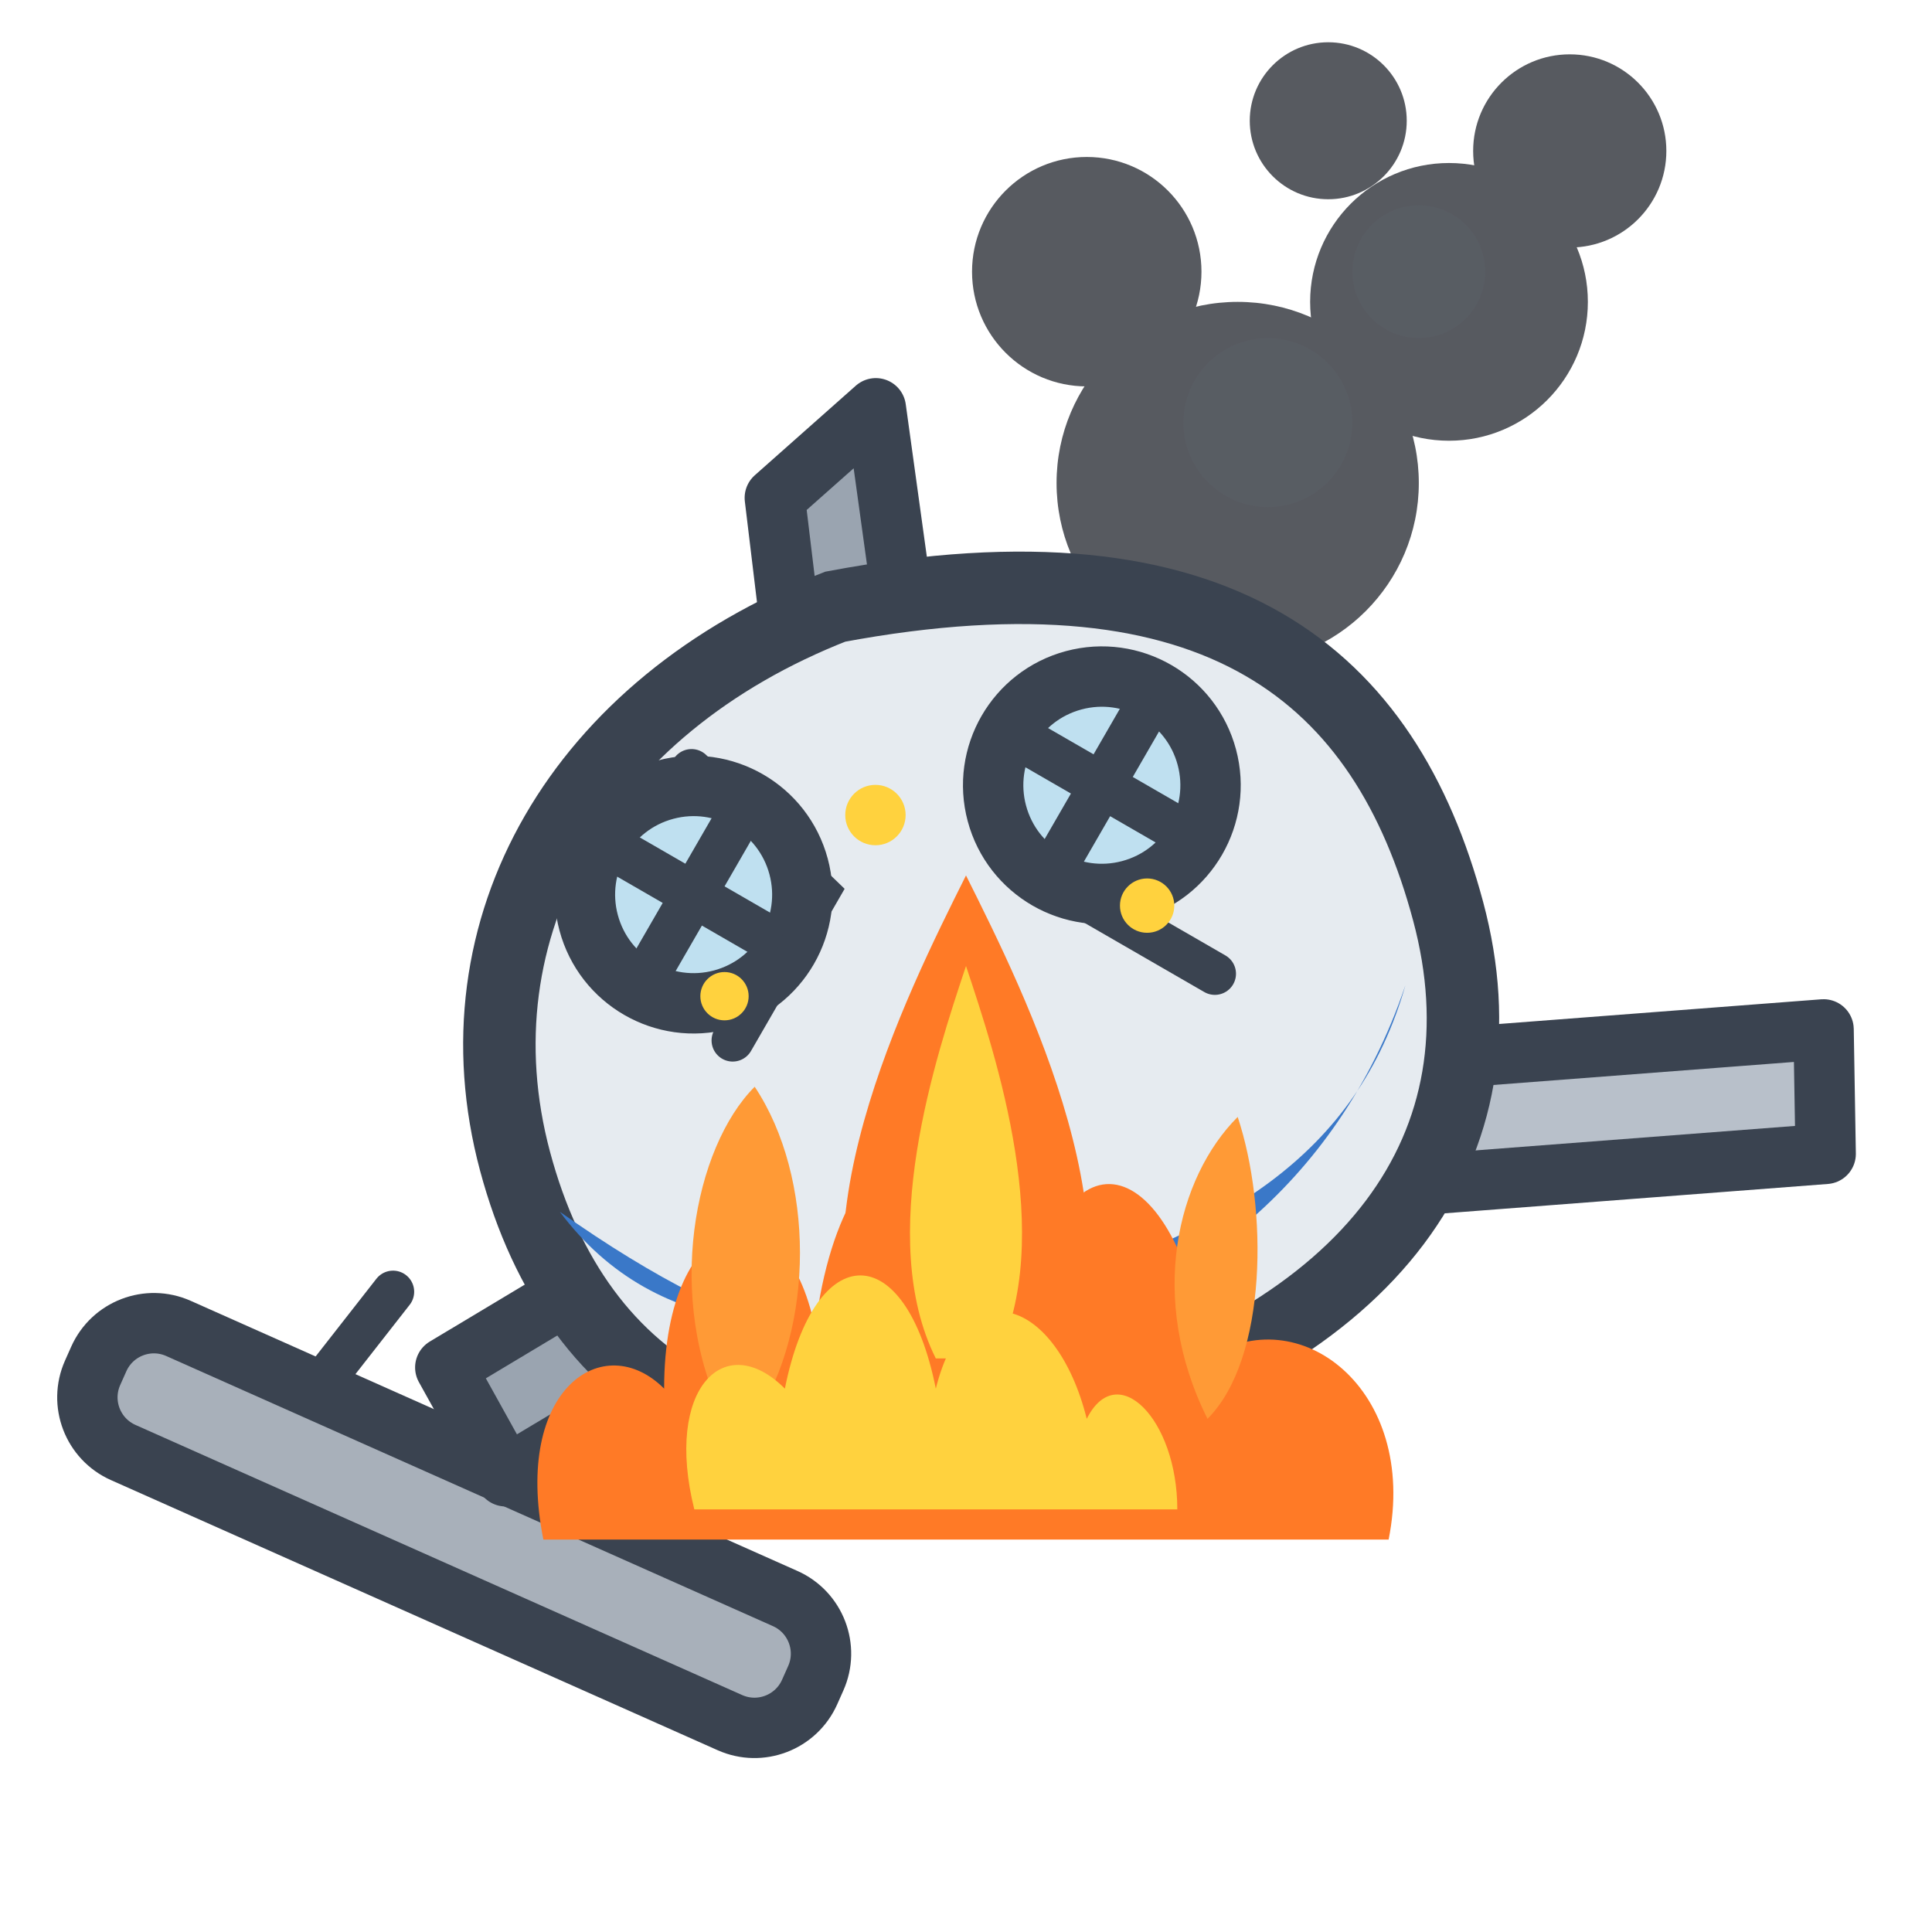
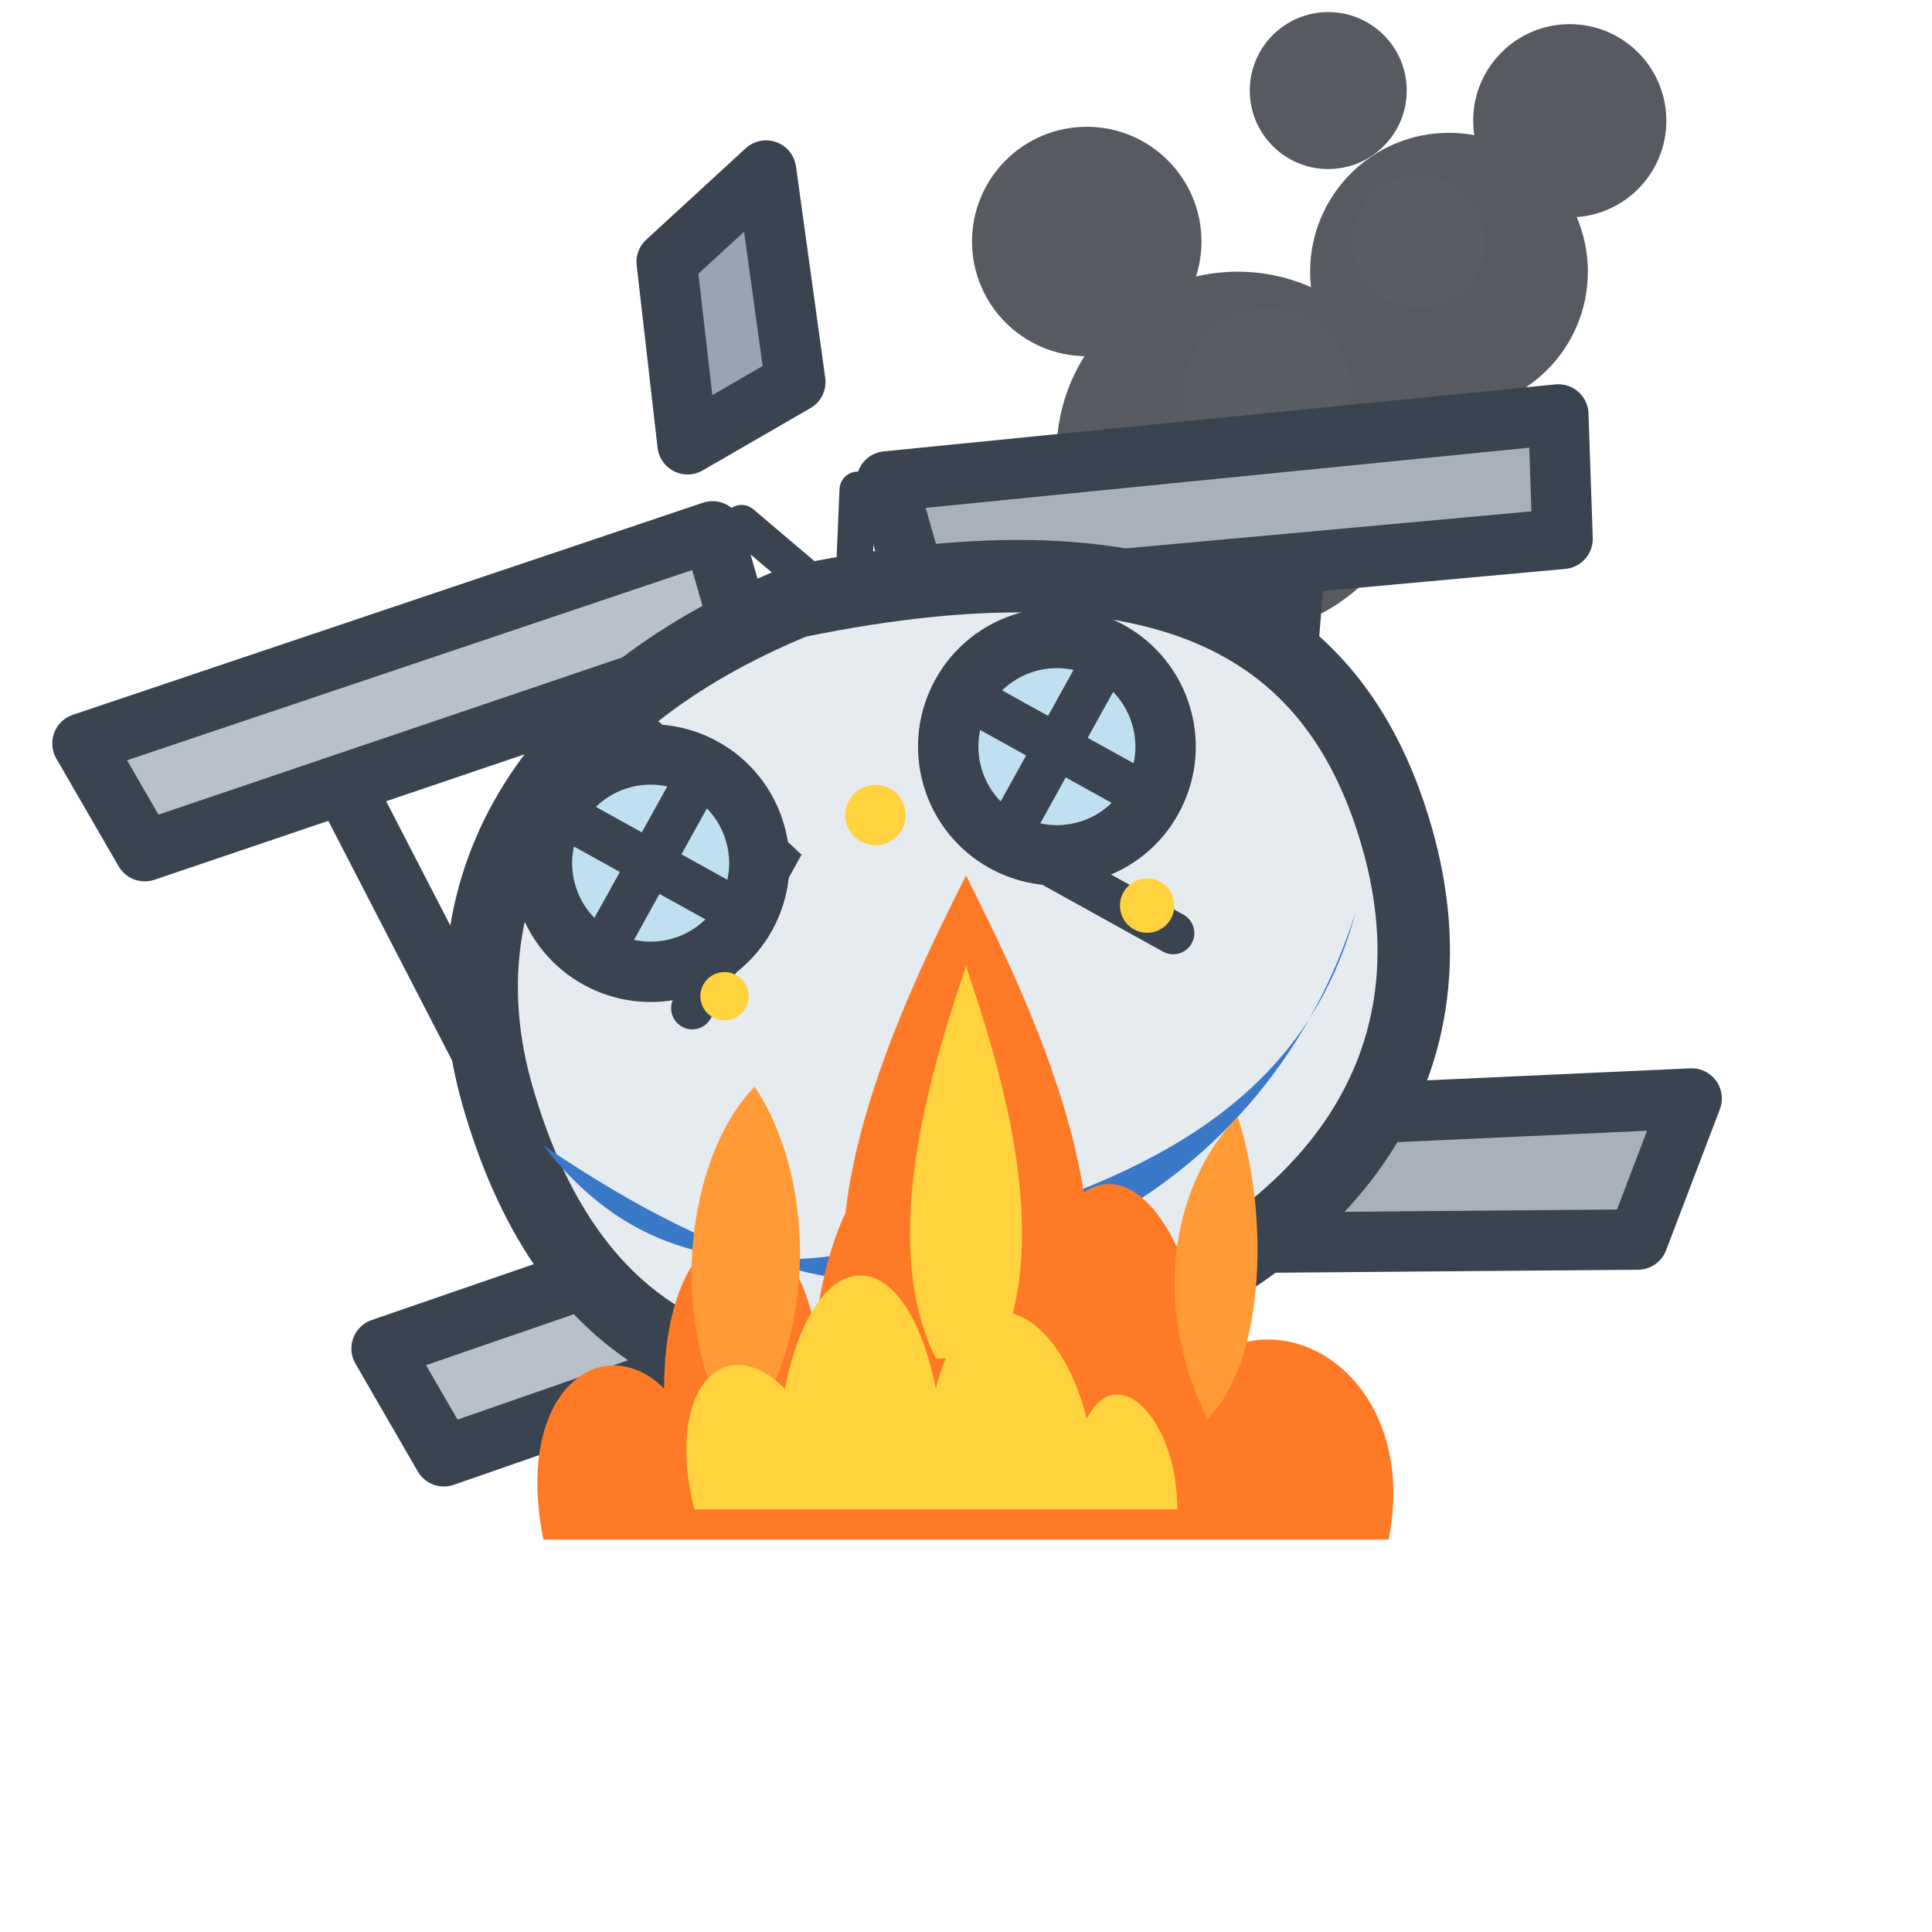
<svg xmlns="http://www.w3.org/2000/svg" viewBox="0 0 64 64">
  <g fill="#3a3d44" opacity="0.85">
-     <circle cx="41" cy="16" r="6" />
-     <circle cx="48" cy="10" r="4.6" />
-     <circle cx="36" cy="9" r="3.8" />
-     <circle cx="52" cy="5" r="3.2" />
-     <circle cx="44" cy="4" r="2.6" />
+     <circle cx="41" cy="15" r="6" />
+     <circle cx="48" cy="9" r="4.6" />
+     <circle cx="36" cy="8" r="3.8" />
+     <circle cx="52" cy="4" r="3.2" />
+     <circle cx="44" cy="3" r="2.6" />
  </g>
  <g fill="#5a5e66" opacity="0.55">
-     <circle cx="42" cy="14" r="2.8" />
-     <circle cx="47" cy="9" r="2.2" />
+     <circle cx="42" cy="13" r="2.8" />
+     <circle cx="47" cy="8" r="2.2" />
  </g>
-   <g transform="rotate(24 12 50)">
-     <rect x="2" y="47" width="26" height="4.5" rx="2" fill="#a8b0ba" stroke="#3a4350" stroke-width="2" />
-     <path d="M9 47 L10 43 M17 47 L18 43" stroke="#3a4350" stroke-width="1.4" stroke-linecap="round" />
-   </g>
-   <g transform="rotate(-15 34 36)">
-     <path d="M44 38 L60 41 L59 45 L43 42 Z" fill="#b8c0ca" stroke="#3a4350" stroke-width="2" stroke-linejoin="round" />
-     <path d="M20 38 L13 40 L14 44 L21 42 Z" fill="#9aa4b0" stroke="#3a4350" stroke-width="2" stroke-linejoin="round" />
+   <g transform="rotate(-16 32 36)">
+     <path d="M7 17 L29 16 L29 20 L8 21 Z" fill="#b8c0ca" stroke="#3a4350" stroke-width="2" stroke-linejoin="round" />
+     <path d="M35 16 L57 20 L56 24 L35 20 Z" fill="#a8b0ba" stroke="#3a4350" stroke-width="2" stroke-linejoin="round" />
+     <path d="M30 16 L32 19 M34 16 L33 19" stroke="#3a4350" stroke-width="1.2" stroke-linecap="round" />
    <g stroke="#3a4350" stroke-width="2" stroke-linecap="round">
-       <path d="M26 33 L24 27 M40 33 L43 28" />
+       <path d="M15 21 L17 31" />
+       <path d="M47 23 L44 31" />
+       <path d="M27 20 L28 27" />
    </g>
-     <path d="M30 22 L34 21 L35 13 L31 15 Z" fill="#9aa4b0" stroke="#3a4350" stroke-width="2" stroke-linejoin="round" />
-     <path d="M17 34 C17 26 23 20 32 19 C45 20 49 26 49 34 C49 42 43 47 32 47 C22 47 17 42 17 34 Z" fill="#e6ebf0" stroke="#3a4350" stroke-width="2.4" />
-     <path d="M18 36 C23 42 27 44 32 44 C37 44 43 42 47 36 C44 41 39 42.5 32 42.5 C25 42.5 20 41 18 36 Z" fill="#3a78c8" />
-     <path d="M26 23 L29 28 L25 32 M40 25 L37 30 L41 34" stroke="#3a4350" stroke-width="1.4" fill="none" stroke-linecap="round" />
-     <circle cx="25" cy="27" r="3.6" fill="#bfe0f0" stroke="#3a4350" stroke-width="2" />
-     <circle cx="39" cy="27" r="3.6" fill="#bfe0f0" stroke="#3a4350" stroke-width="2" />
-     <path d="M23.2 25.2 L26.8 28.8 M26.8 25.2 L23.2 28.8" stroke="#3a4350" stroke-width="1.5" stroke-linecap="round" />
-     <path d="M37.2 25.2 L40.8 28.8 M40.8 25.2 L37.2 28.8" stroke="#3a4350" stroke-width="1.5" stroke-linecap="round" />
+     <path d="M11 39 L30 38 L30 42 L12 43 Z" fill="#b8c0ca" stroke="#3a4350" stroke-width="2" stroke-linejoin="round" />
+     <path d="M34 38 L55 43 L52 47 L34 42 Z" fill="#a8b0ba" stroke="#3a4350" stroke-width="2" stroke-linejoin="round" />
+     <path d="M29 13 L33 12 L34 5 L30 7 Z" fill="#9aa4b0" stroke="#3a4350" stroke-width="2" stroke-linejoin="round" />
+     <path d="M17 32 C17 25 22 20 31 19 C44 20 48 25 48 32 C48 40 42 45 31 45 C21 45 17 40 17 32 Z" fill="#e6ebf0" stroke="#3a4350" stroke-width="2.4" />
+     <path d="M18 34 C23 40 27 42 31 42 C36 42 42 40 46 34 C43 39 38 40.5 31 40.5 C24 40.5 20 39 18 34 Z" fill="#3a78c8" />
+     <path d="M25 22 L28 27 L24 31 M39 24 L36 29 L40 33" stroke="#3a4350" stroke-width="1.4" fill="none" stroke-linecap="round" />
+     <circle cx="24" cy="26" r="3.6" fill="#bfe0f0" stroke="#3a4350" stroke-width="2" />
+     <circle cx="38" cy="26" r="3.6" fill="#bfe0f0" stroke="#3a4350" stroke-width="2" />
+     <path d="M22.2 24.2 L25.8 27.8 M25.8 24.2 L22.2 27.8" stroke="#3a4350" stroke-width="1.5" stroke-linecap="round" />
+     <path d="M36.2 24.2 L39.8 27.8 M39.8 24.2 L36.2 27.8" stroke="#3a4350" stroke-width="1.5" stroke-linecap="round" />
  </g>
  <g>
    <path d="M18 51 C17 46 20 44 22 46 C22 40 26 39 27 44 C28 36 33 36 34 44 C35 37 39 38 40 45 C43 43 47 46 46 51 Z" fill="#ff7a26" />
    <path d="M24 47 C22 43 23 38 25 36 C27 39 27 44 25 47 Z" fill="#ff9a36" />
    <path d="M40 47 C38 43 39 39 41 37 C42 40 42 45 40 47 Z" fill="#ff9a36" />
    <path d="M29 46 C26 41 30 33 32 29 C34 33 38 41 35 46 Z" fill="#ff7a26" />
    <path d="M23 50 C22 46 24 44 26 46 C27 41 30 41 31 46 C32 42 35 43 36 47 C37 45 39 47 39 50 Z" fill="#ffd23e" />
    <path d="M31 45 C29 41 31 35 32 32 C33 35 35 41 33 45 Z" fill="#ffd23e" />
  </g>
  <g fill="#ffd23e">
    <circle cx="29" cy="27" r="1" />
    <circle cx="38" cy="30" r="0.9" />
    <circle cx="24" cy="33" r="0.8" />
  </g>
</svg>
